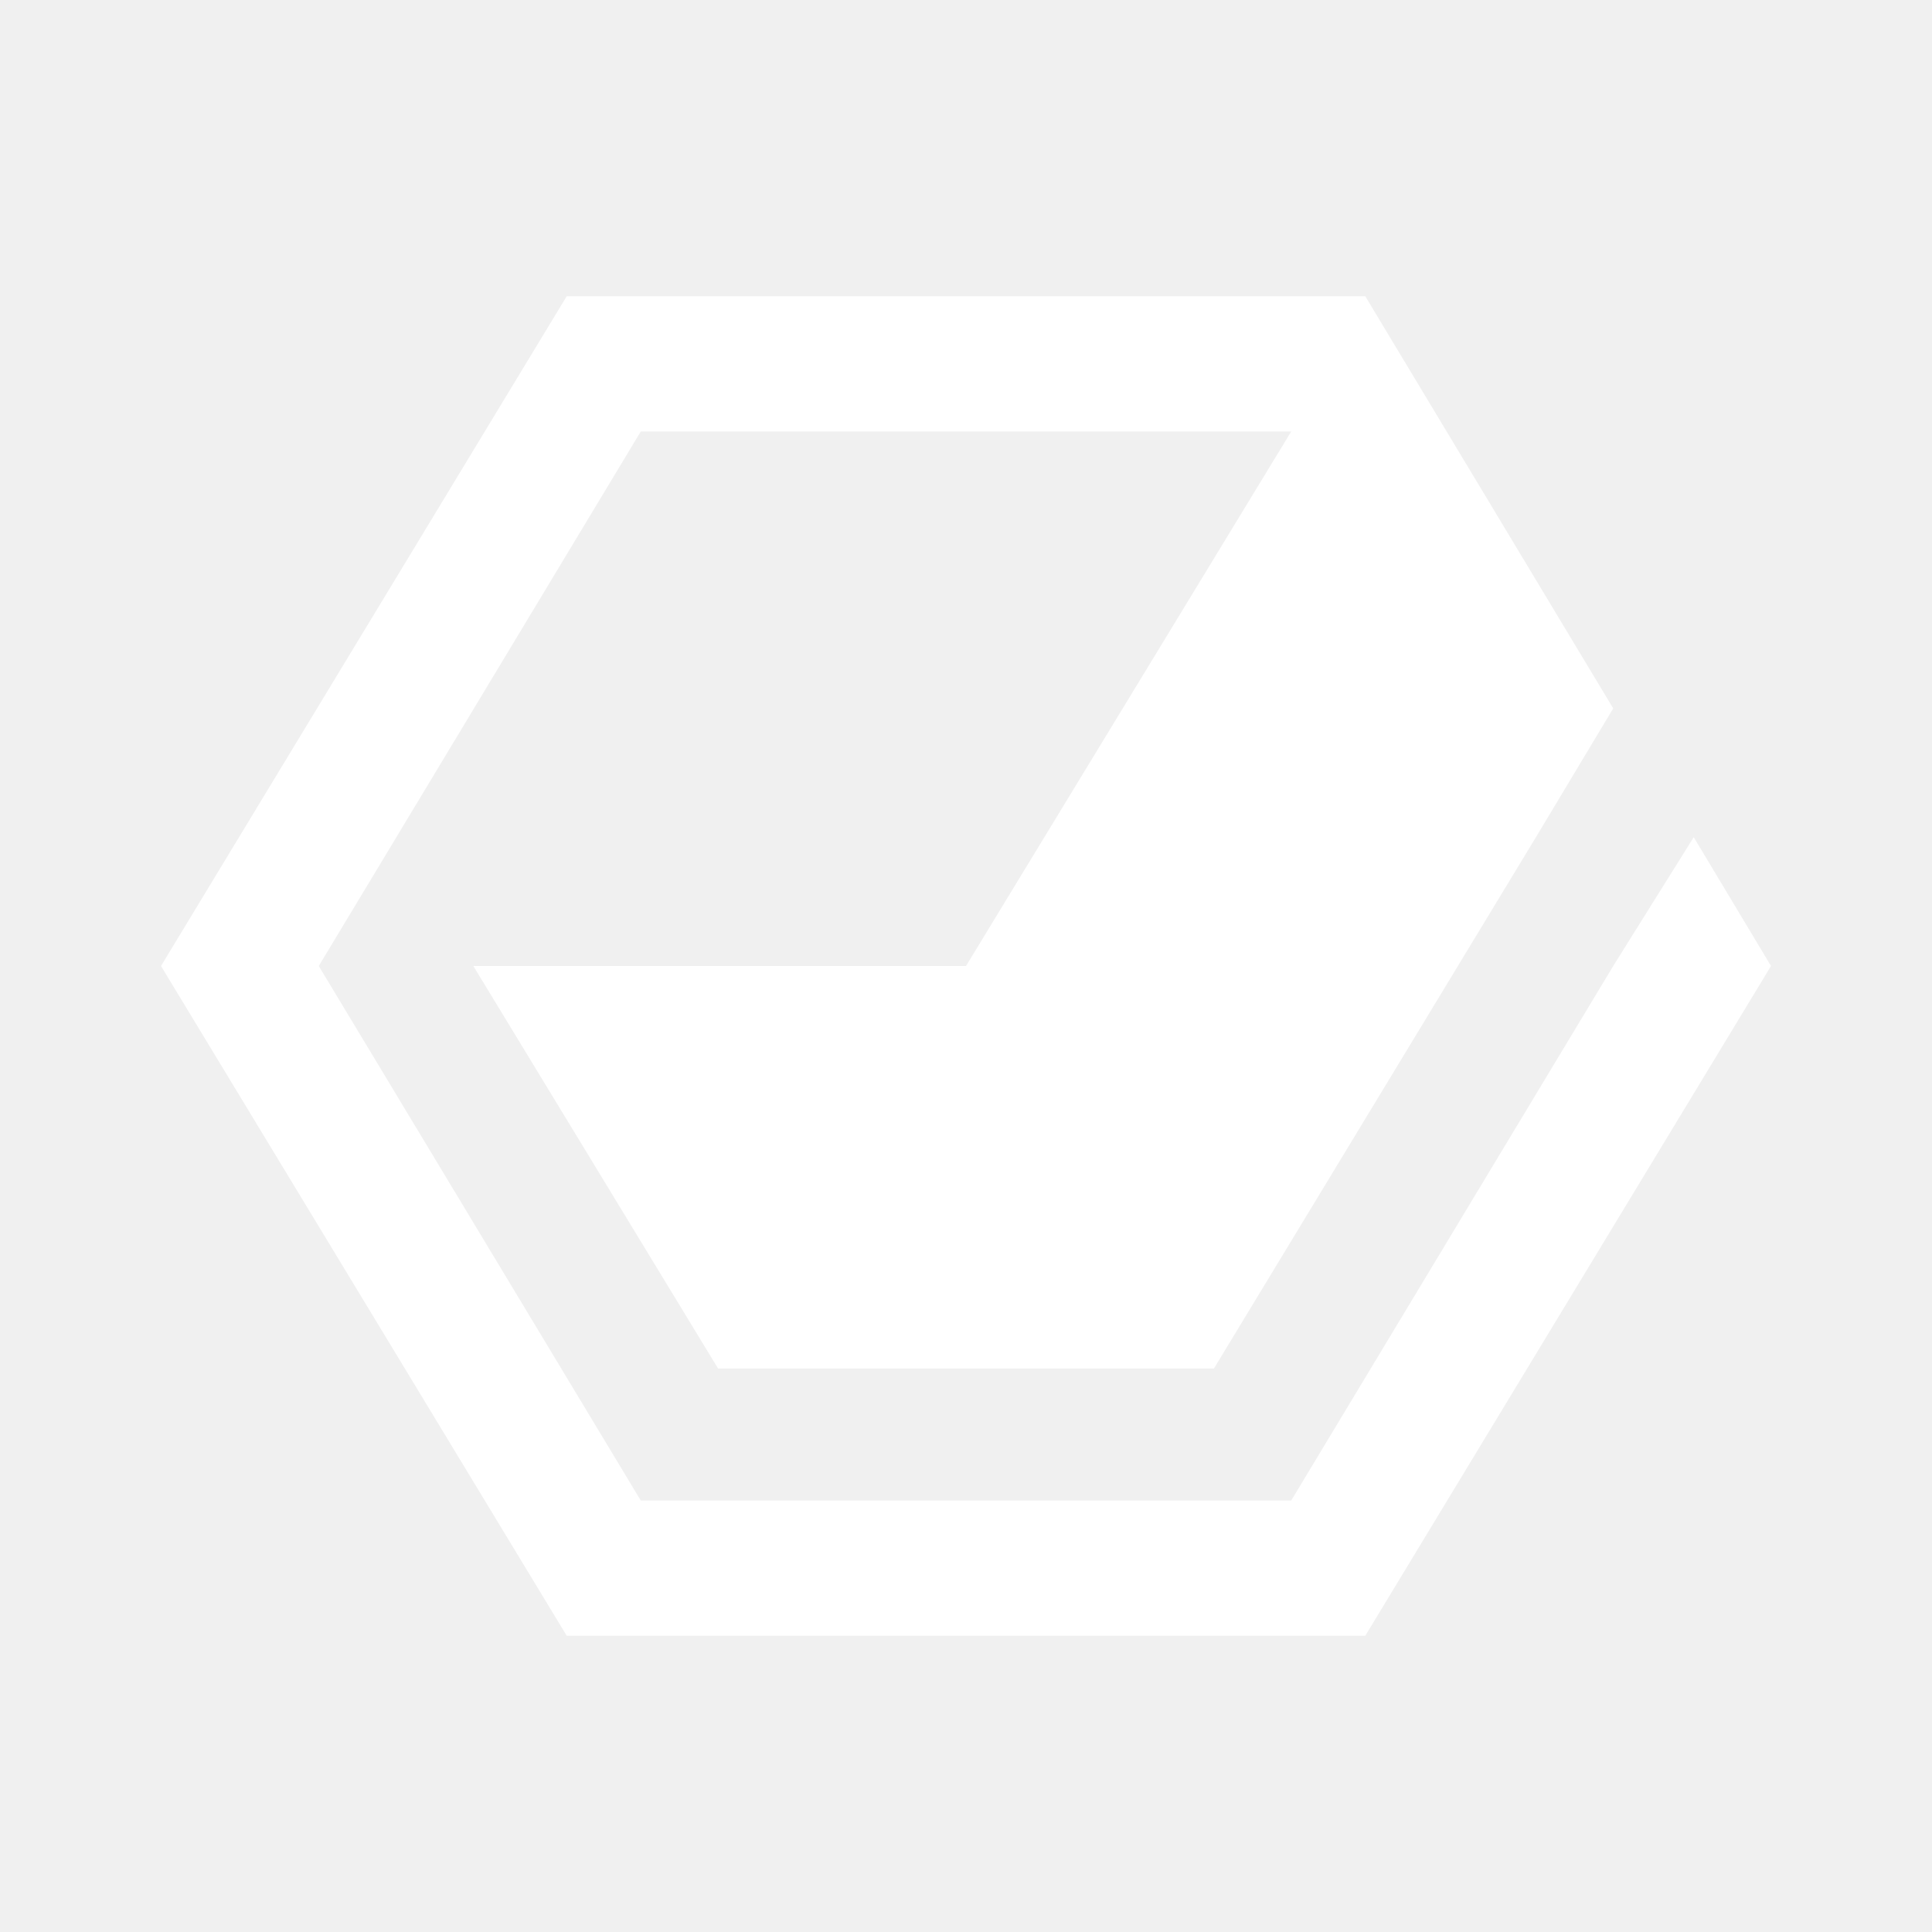
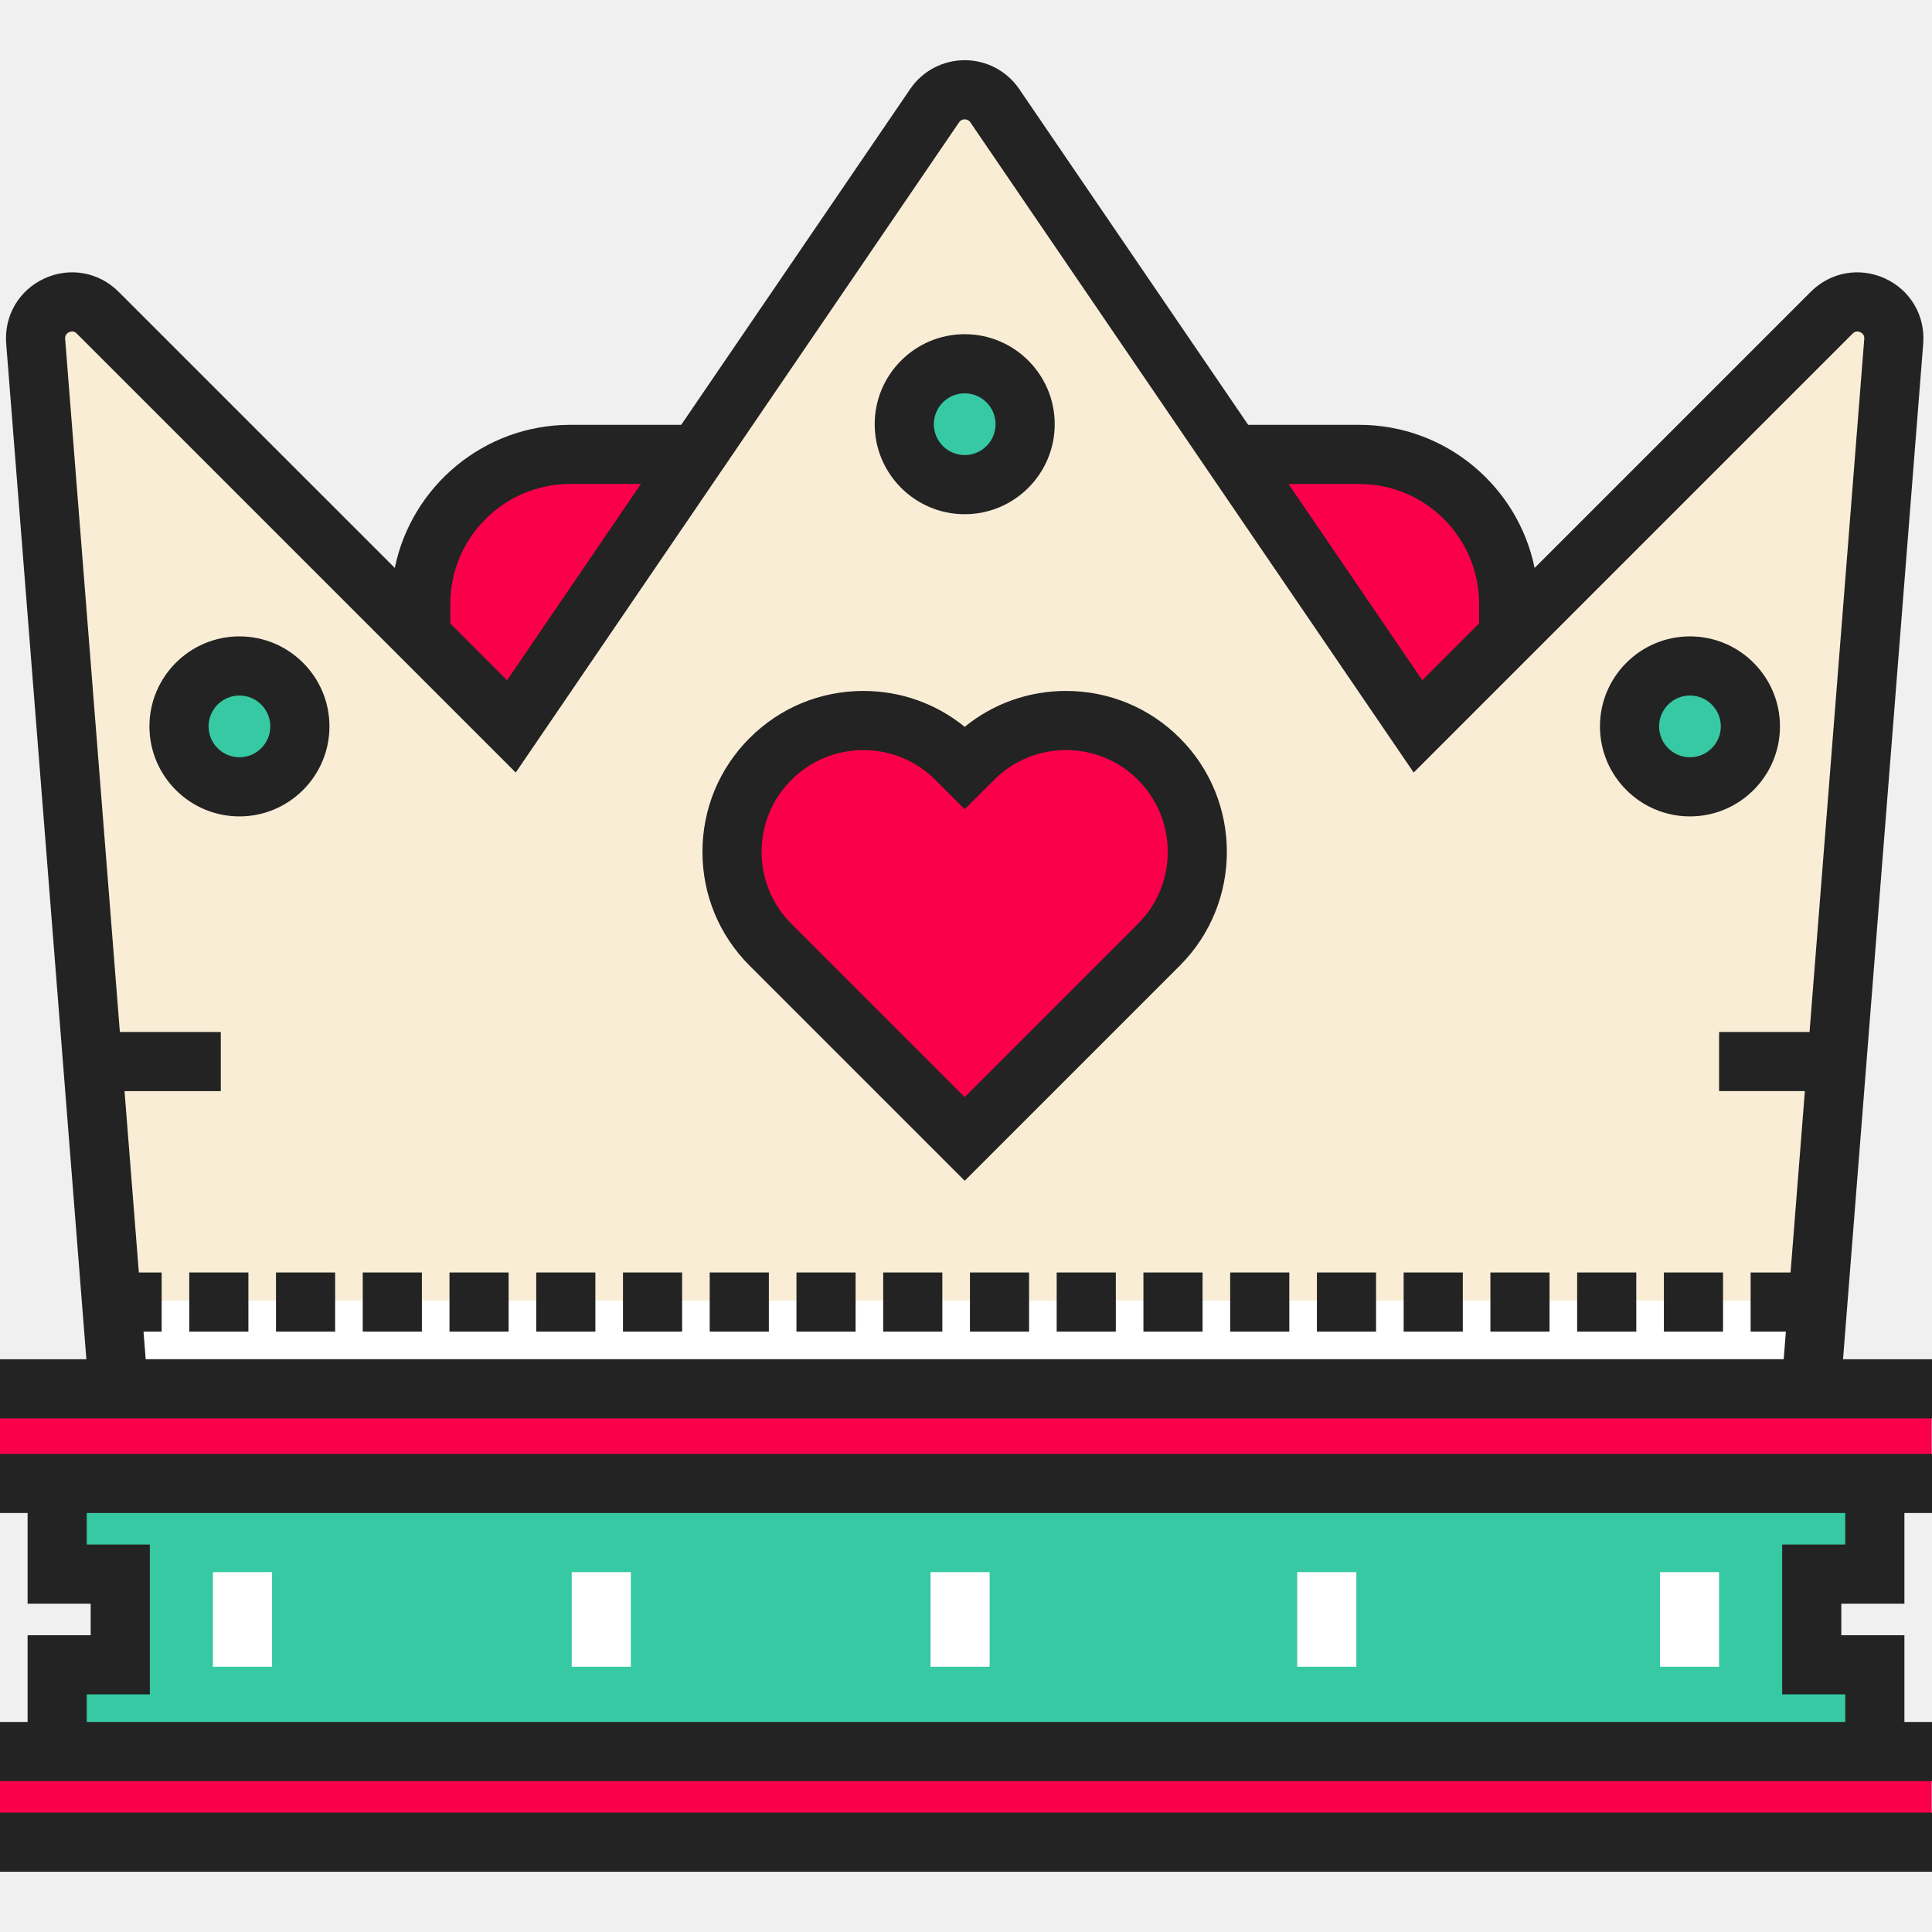
- <svg xmlns="http://www.w3.org/2000/svg" t="1524542494630" class="icon" style="" viewBox="0 0 1024 1024" version="1.1" p-id="2670" width="200" height="200">
+ <svg xmlns="http://www.w3.org/2000/svg" t="1524573362167" class="icon" style="" viewBox="0 0 1024 1024" version="1.1" p-id="13019" width="128" height="128">
  <defs>
    <style type="text/css" />
  </defs>
-   <path d="M300.373 157.013 85.333 512 300.373 866.987 723.627 866.987 938.667 512 897.707 443.733 855.04 512 684.373 795.307 339.627 795.307 168.96 512 339.627 228.693 684.373 228.693 512 512 250.88 512 380.587 725.333 643.413 725.333 814.08 443.733 855.04 375.467 723.627 157.013Z" p-id="2671" fill="#ffffff" />
+   <path d="M655.464 240.852h64.976c43.726 0 79.176 35.448 79.176 79.176v16.926l-48.05 48.05-96.102-144.152zM223.008 336.954v-16.926c0-43.726 35.448-79.176 79.176-79.176h64.98l-96.104 144.152-48.052-48.05z" fill="#FA004B" p-id="13020" />
+   <path d="M31.346 929.4v-45.976h33.438v-50.154H31.346v-48.066h961.308v48.066h-33.438v50.154h33.438V929.4z" fill="#36C9A3" p-id="13021" />
+   <path d="M0 743.636h1023.854v41.796H0zM0 934.142h1023.854v41.796H0z" fill="#FA004B" p-id="13022" />
+   <path d="M62.84 737.376L18.906 180.878c-1.41-17.872 20.192-27.834 32.868-15.158L271.06 385.004 495.376 56.008c7.658-11.23 24.216-11.23 31.874 0l224.316 328.996L970.85 165.72c12.676-12.676 34.278-2.714 32.868 15.158l-43.934 556.498" fill="#FAEDD6" p-id="13023" />
+   <path d="M614.246 402.28c-27.188-27.188-71.268-27.188-98.456 0l-4.476 4.476-4.474-4.476c-27.188-27.188-71.268-27.188-98.456 0s-27.188 71.268 0 98.456l102.932 102.932 102.932-102.932c27.186-27.188 27.186-71.268-0.002-98.456z" fill="#FA004B" p-id="13024" />
+   <path d="M126.908 385.006m-32.034 0a32.034 32.034 0 1 0 64.068 0 32.034 32.034 0 1 0-64.068 0Z" fill="#36C9A3" p-id="13025" />
+   <path d="M511.31 224.844m-32.034 0a32.034 32.034 0 1 0 64.068 0 32.034 32.034 0 1 0-64.068 0Z" fill="#36C9A3" p-id="13026" />
+   <path d="M895.728 385.006m-32.034 0a32.034 32.034 0 1 0 64.068 0 32.034 32.034 0 1 0-64.068 0Z" fill="#36C9A3" p-id="13027" />
+   <path d="M62.84 689.322h896.94v48.05H62.84zM112.848 833.268h31.346v50.156H112.848zM879.804 833.268h31.346v50.156h-31.346z" fill="#FFFFFF" p-id="13028" />
+   <path d="M1009.372 849.988v-48.066H1024v-31.346H0v31.346h14.628v48.066h33.436v16.718H14.628v45.976H0v31.346h1024v-31.346h-14.628v-45.976h-33.436v-16.718h33.436z m-31.348 48.066v14.628H45.976v-14.628h33.436V818.64H45.976v-16.718h932.048v16.718h-33.436v79.412h33.436z" fill="#232323" p-id="13029" />
+   <path d="M493.192 833.268h31.346v50.156h-31.346zM303.02 833.268h31.346v50.156H303.02zM687.542 833.268h31.346v50.156h-31.346z" fill="#FFFFFF" p-id="13030" />
+   <path d="M0 960.744h1024v31.346H0zM126.91 432.712c-26.306 0-47.708-21.4-47.708-47.706 0-26.306 21.402-47.71 47.708-47.71s47.706 21.402 47.706 47.708c-0.002 26.306-21.402 47.708-47.706 47.708z m0-64.068c-9.022 0-16.362 7.34-16.362 16.362 0 9.02 7.34 16.358 16.362 16.358 9.02 0 16.358-7.34 16.358-16.358 0-9.024-7.34-16.362-16.358-16.362zM511.312 272.544c-26.306 0-47.706-21.402-47.706-47.708s21.4-47.708 47.706-47.708 47.708 21.402 47.708 47.708-21.402 47.708-47.708 47.708z m0-64.07c-9.02 0-16.358 7.34-16.358 16.362s7.34 16.362 16.358 16.362c9.022 0 16.362-7.34 16.362-16.362s-7.34-16.362-16.362-16.362zM895.718 432.712c-26.306 0-47.708-21.4-47.708-47.706 0-26.306 21.402-47.708 47.708-47.708 26.306 0 47.706 21.402 47.706 47.708 0 26.306-21.4 47.706-47.706 47.706z m0-64.068c-9.022 0-16.362 7.34-16.362 16.362 0 9.02 7.34 16.358 16.362 16.358 9.02 0 16.358-7.34 16.358-16.358 0-9.024-7.336-16.362-16.358-16.362zM511.312 625.834l-114.016-114.016c-16.11-16.11-24.982-37.528-24.982-60.312 0-22.78 8.874-44.2 24.982-60.31 16.11-16.11 37.528-24.982 60.31-24.982 19.794 0 38.556 6.696 53.704 19.02 15.144-12.322 33.912-19.02 53.704-19.02 22.784 0 44.202 8.872 60.312 24.984v-0.002c33.254 33.254 33.254 87.368 0 120.624l-114.014 114.014z m-53.704-228.272c-14.41 0-27.956 5.612-38.142 15.8-10.19 10.19-15.804 23.736-15.804 38.148 0 14.41 5.614 27.956 15.8 38.142l91.848 91.85 91.848-91.85c21.034-21.032 21.034-55.254 0-76.288v-0.002c-10.188-10.19-23.734-15.8-38.146-15.8-14.412 0-27.958 5.612-38.146 15.8l-15.558 15.552-15.554-15.548c-10.188-10.194-23.736-15.804-38.146-15.804z" fill="#232323" p-id="13031" />
+   <path d="M976.846 720.42l42.498-538.312c1.166-14.758-6.768-28.3-20.212-34.498-13.436-6.196-28.892-3.442-39.366 7.024l-146.392 146.392c-8.824-43.228-47.14-75.85-92.936-75.85H661.56l-121.362-178a34.934 34.934 0 0 0-28.886-15.268 34.93 34.93 0 0 0-28.888 15.268l-121.364 178h-58.876c-45.794 0-84.11 32.624-92.934 75.852L62.856 154.636c-10.47-10.468-25.922-13.222-39.364-7.024-13.44 6.198-21.376 19.74-20.212 34.498l42.5 538.312H0v31.346h1024v-31.346h-47.154v-0.002zM720.44 256.526c35.014 0 63.502 28.488 63.502 63.502v10.434l-30.084 30.084-70.924-104.02h37.506z m-481.756 63.502c0-35.014 28.486-63.502 63.5-63.502h37.506l-70.924 104.02-30.082-30.082v-10.436zM76.068 705.792h9.614v-31.346h-12.088l-7.59-96.13h51.024v-31.346H63.53l-29-367.324c-0.132-1.668 0.57-2.868 2.09-3.568 1.524-0.704 2.89-0.458 4.07 0.728l232.662 232.662L508.324 64.836a3.484 3.484 0 0 1 2.99-1.578c0.872 0 2.098 0.274 2.988 1.578l234.97 344.628 232.66-232.662c1.182-1.182 2.552-1.432 4.072-0.728 1.52 0.7 2.222 1.9 2.09 3.568l-29 367.326h-47.944v31.346h45.47l-7.59 96.13h-21.162v31.346h18.686l-1.156 14.628H77.224l-1.156-14.626z" fill="#232323" p-id="13032" />
+   <path d="M468.114 674.442h31.346v31.346h-31.346zM422.138 674.442h31.346v31.346h-31.346zM376.164 674.442h31.346v31.346h-31.346zM284.212 674.442h31.346v31.346h-31.346zM192.262 674.442h31.346v31.346H192.262zM238.236 674.442h31.346v31.346h-31.346zM100.31 674.442h31.346v31.346H100.31zM146.286 674.442h31.346v31.346H146.286zM330.188 674.442h31.346v31.346h-31.346zM743.968 674.442h31.346v31.346h-31.346zM789.942 674.442h31.346v31.346h-31.346zM835.918 674.442h31.346v31.346h-31.346zM881.894 674.442h31.346v31.346h-31.346zM697.992 674.442h31.346v31.346h-31.346zM606.04 674.442h31.346v31.346H606.04zM560.066 674.442h31.346v31.346h-31.346zM514.09 674.442h31.346v31.346h-31.346zM652.016 674.442h31.346v31.346h-31.346z" fill="#232323" p-id="13033" />
</svg>
